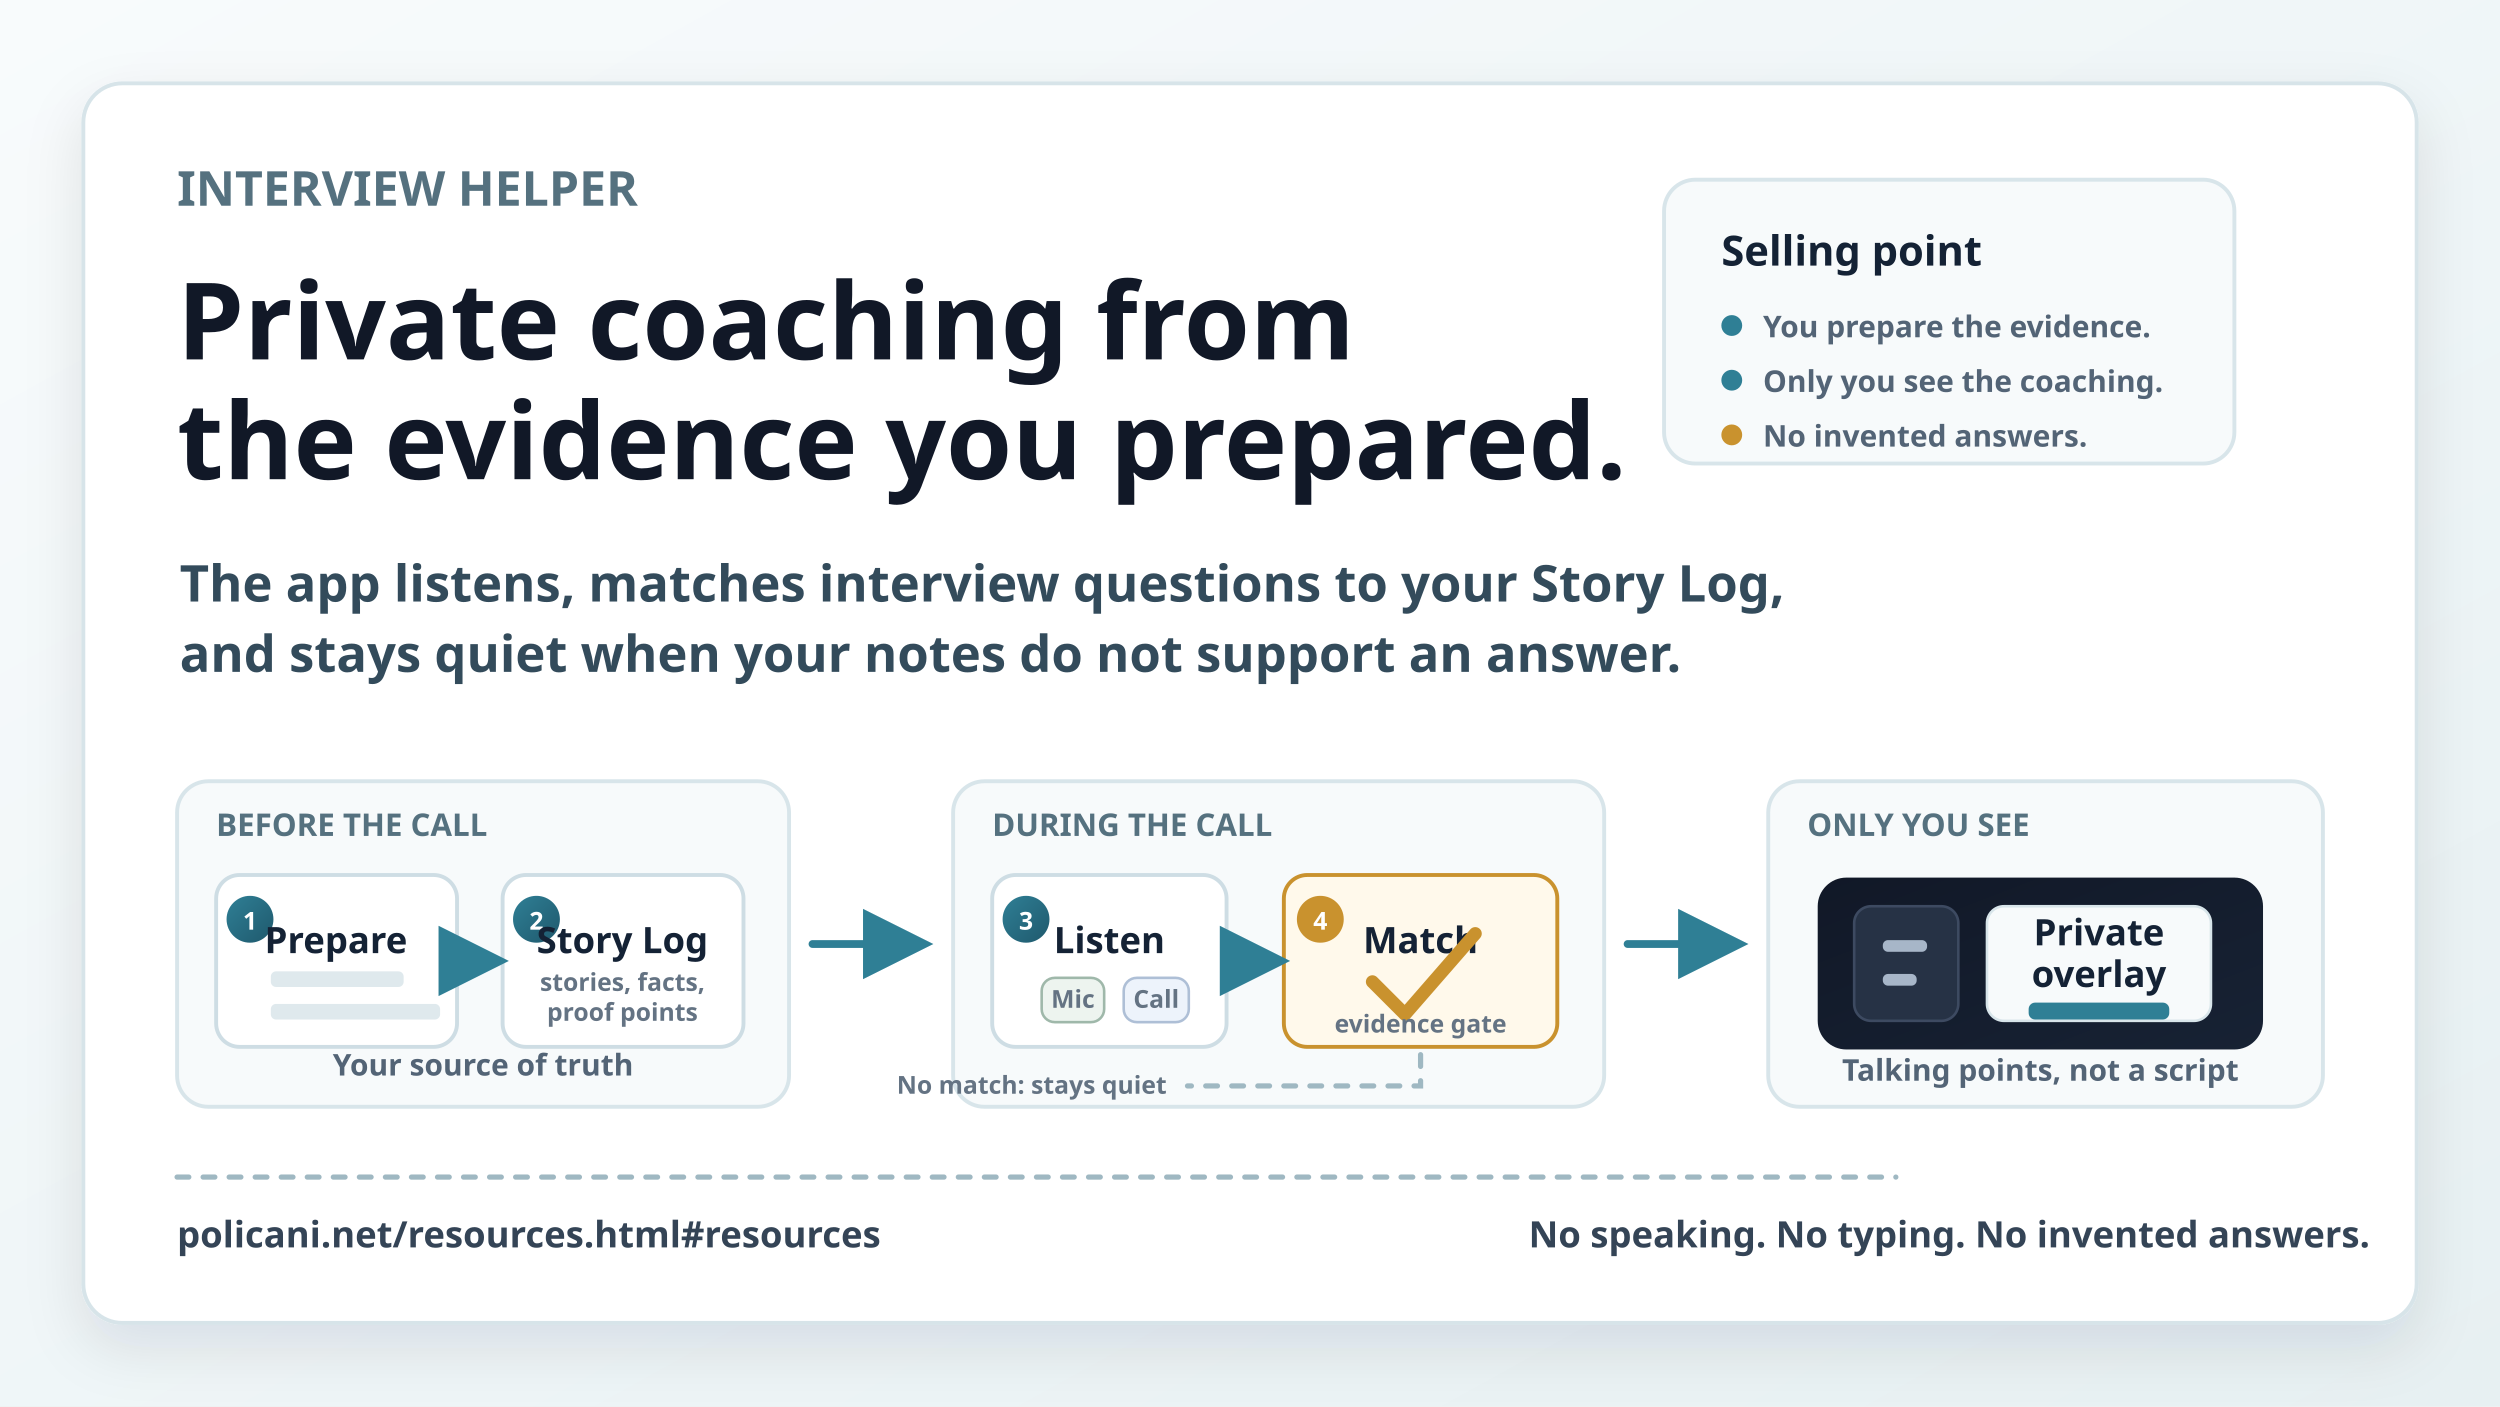
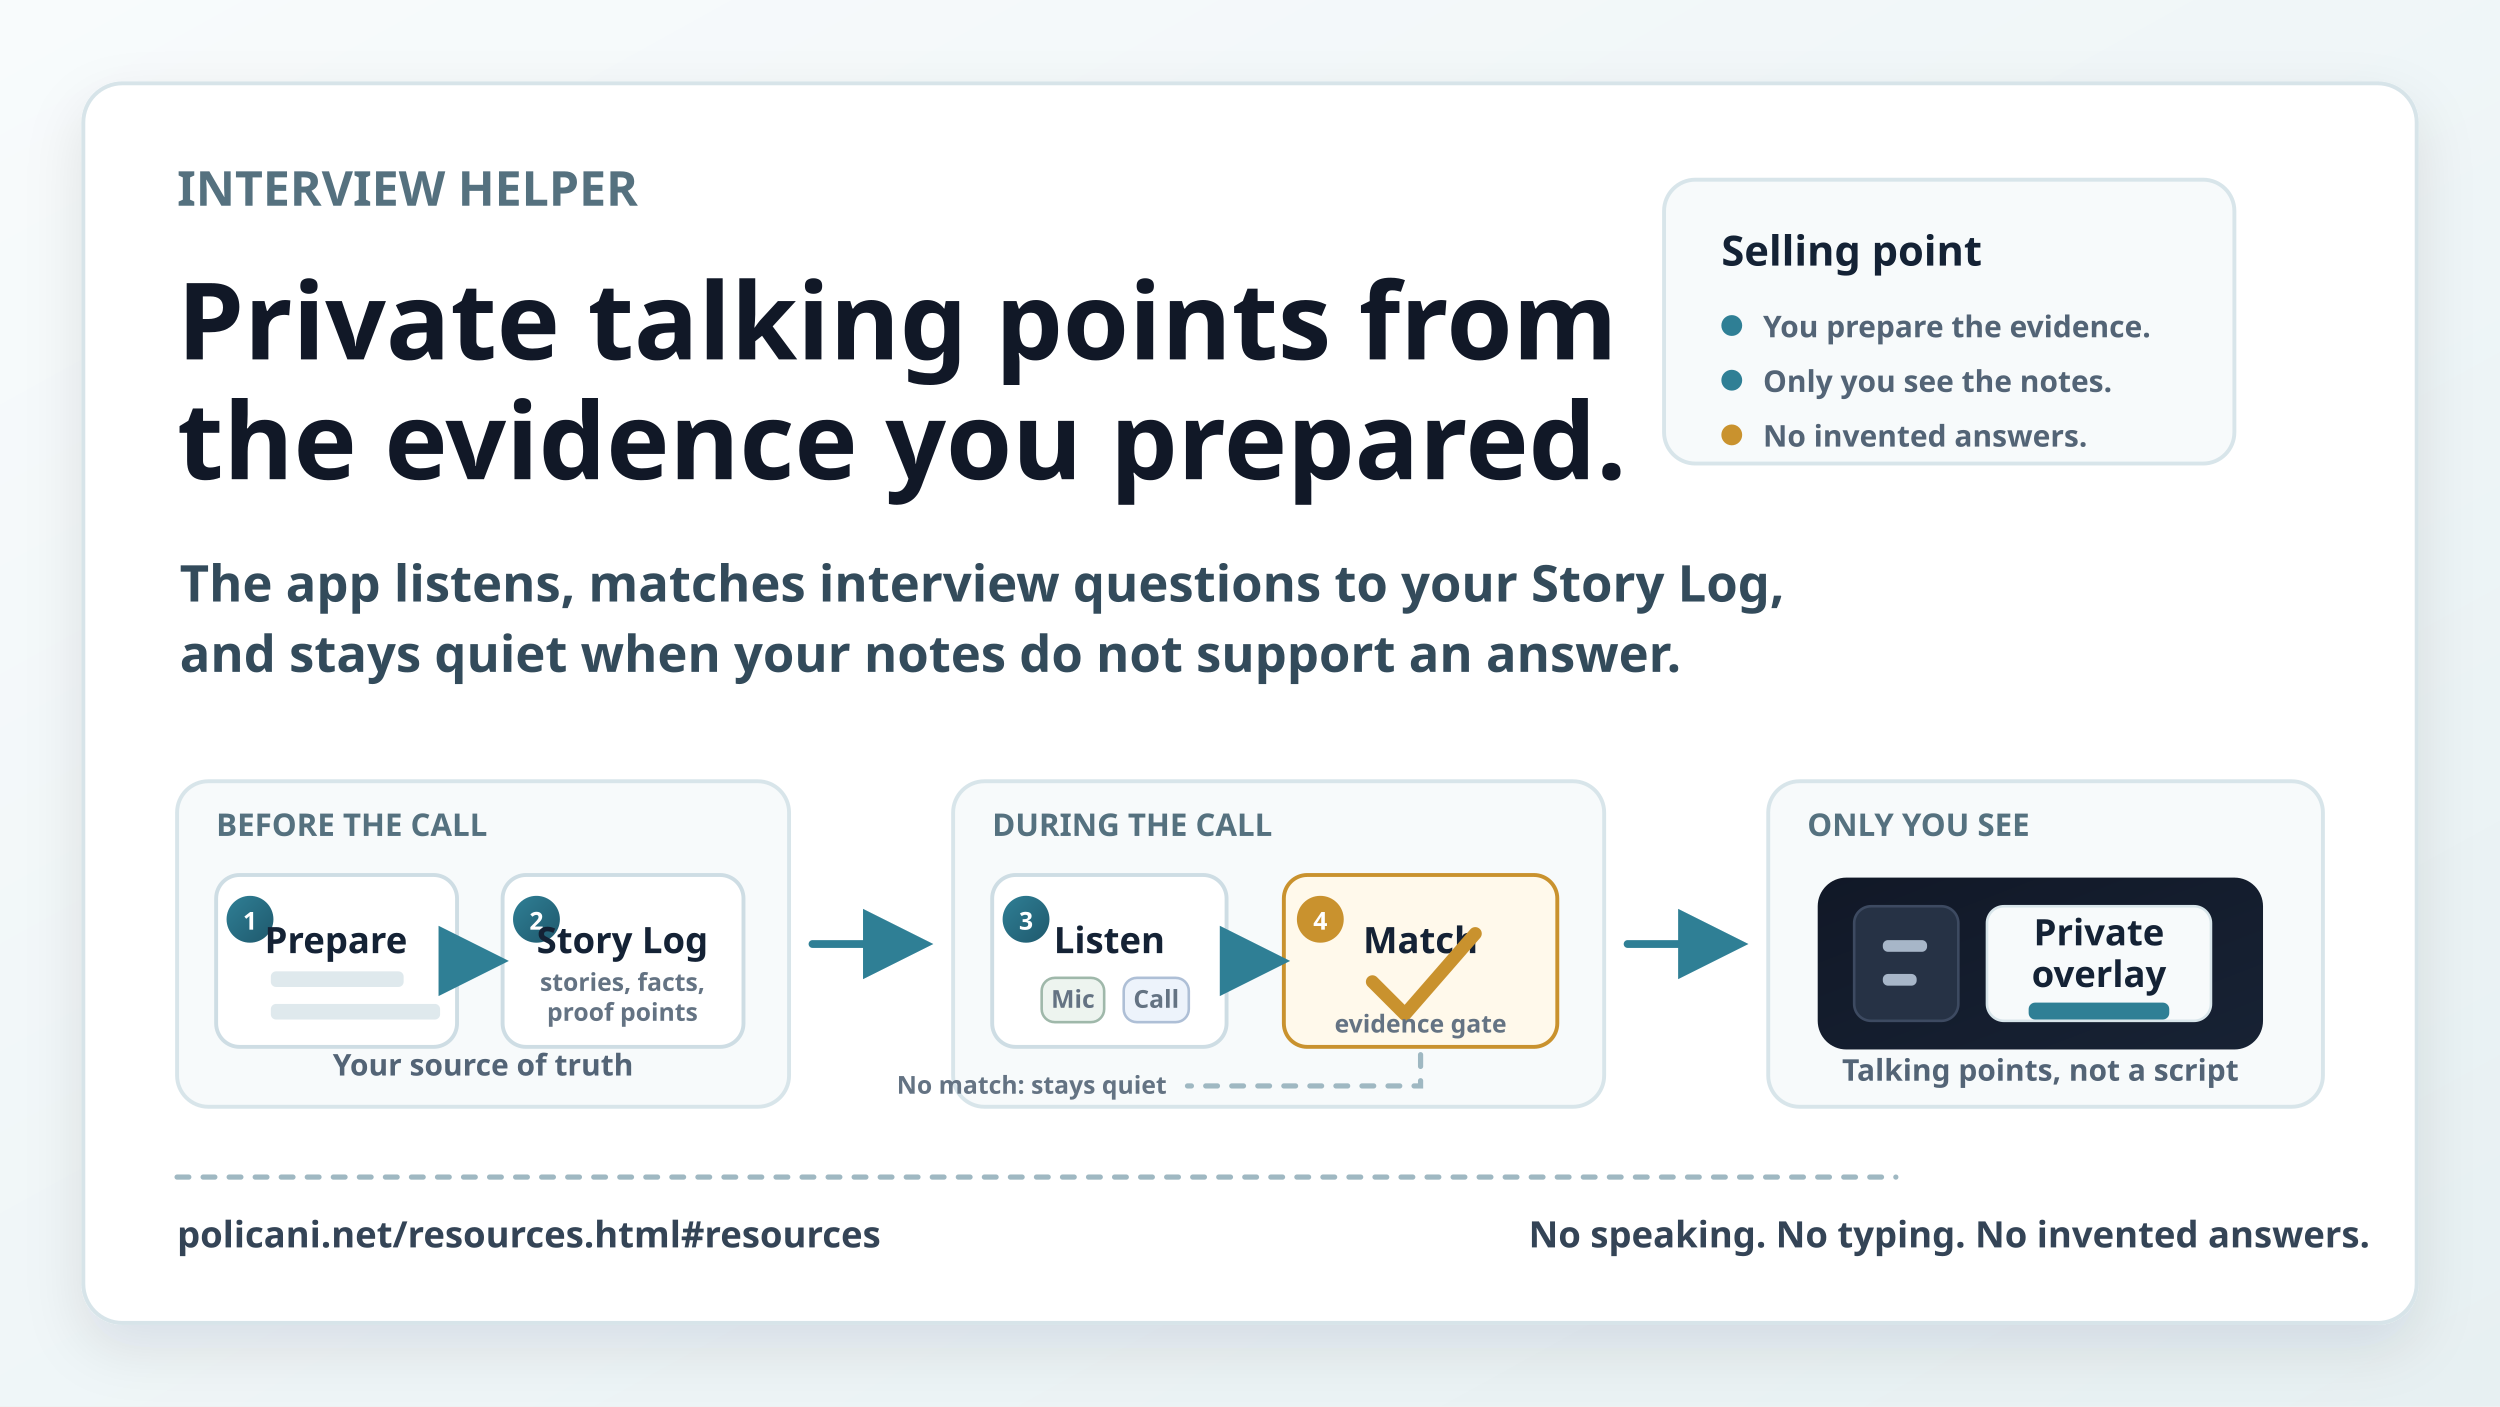
- <svg xmlns="http://www.w3.org/2000/svg" viewBox="0 0 1920 1080" role="img" aria-label="Interview Helper infographic: prepare evidence before the call, transcribe both sides during the call, match questions to prepared stories, and show private coaching only when evidence matches.">
+ <svg xmlns="http://www.w3.org/2000/svg" viewBox="0 0 1920 1080" role="img" aria-label="Interview Helper infographic: prepare evidence before the call, transcribe both sides during the call, match questions to prepared stories, and show private talking points only when evidence matches.">
  <defs>
    <linearGradient id="pageBg" x1="0" y1="0" x2="1" y2="1">
      <stop offset="0" stop-color="#f8fbfc" />
      <stop offset="0.58" stop-color="#eef5f7" />
      <stop offset="1" stop-color="#e7f0f2" />
    </linearGradient>
    <linearGradient id="teal" x1="0" y1="0" x2="1" y2="1">
      <stop offset="0" stop-color="#2f7f95" />
      <stop offset="1" stop-color="#1f596d" />
    </linearGradient>
    <linearGradient id="inkPanel" x1="0" y1="0" x2="1" y2="1">
      <stop offset="0" stop-color="#111827" />
      <stop offset="1" stop-color="#172234" />
    </linearGradient>
    <filter id="shadow" x="-8%" y="-12%" width="116%" height="124%">
      <feDropShadow dx="0" dy="18" stdDeviation="22" flood-color="#122034" flood-opacity="0.10" />
    </filter>
    <marker id="arrow" viewBox="0 0 10 10" refX="8" refY="5" markerWidth="9" markerHeight="9" orient="auto">
      <path d="M0 0 L10 5 L0 10 z" fill="#2f7f95" />
    </marker>
    <style>
      text{font-family:"Segoe UI Variable Text","Segoe UI",ui-sans-serif,system-ui,sans-serif;letter-spacing:0}
      .eyebrow{font-family:"Segoe UI Variable Small","Segoe UI",ui-sans-serif,system-ui,sans-serif;font-size:37px;font-weight:780;fill:#55717f}
      .title{font-family:"Segoe UI Variable Display","Segoe UI",ui-sans-serif,system-ui,sans-serif;font-size:82px;font-weight:780;fill:#111827}
      .subtitle{font-size:39px;font-weight:650;fill:#334b5b}
      .section{font-size:24px;font-weight:780;fill:#55717f}
      .label{font-size:32px;font-weight:760;fill:#142235}
      .nodeLabel{font-size:28px;font-weight:760;fill:#142235}
      .small{font-size:23px;font-weight:680;fill:#536476}
      .tiny{font-size:19px;font-weight:700;fill:#647383}
      .footer{font-size:28px;font-weight:760;fill:#344456}
      .reverse{fill:#ffffff}
      .node{fill:#ffffff;stroke:#cedde4;stroke-width:3}
      .lane{fill:#f7fafb;stroke:#d8e5ea;stroke-width:3}
      .gate{fill:#fff9eb;stroke:#c9922e;stroke-width:3}
      .quiet{fill:#fbfcfd;stroke:#ccd9df;stroke-width:3}
      .flow{fill:none;stroke:#2f7f95;stroke-width:6;stroke-linecap:round}
      .soft{fill:none;stroke:#9fb8c2;stroke-width:4;stroke-linecap:round;stroke-dasharray:9 11}
    </style>
  </defs>
  <rect width="1920" height="1080" fill="url(#pageBg)" />
  <rect x="64" y="64" width="1792" height="952" rx="30" fill="#ffffff" stroke="#d7e4e9" stroke-width="3" filter="url(#shadow)" />
  <text x="136" y="158" class="eyebrow">INTERVIEW HELPER</text>
-   <text x="136" y="276" class="title">Private coaching from</text>
+   <text x="136" y="276" class="title">Private talking points from</text>
  <text x="136" y="368" class="title">the evidence you prepared.</text>
  <text x="138" y="462" class="subtitle">The app listens, matches interview questions to your Story Log,</text>
  <text x="138" y="516" class="subtitle">and stays quiet when your notes do not support an answer.</text>
  <g transform="translate(1278 138)">
    <rect class="lane" x="0" y="0" width="438" height="218" rx="24" />
    <text x="44" y="66" class="label">Selling point</text>
    <circle cx="52" cy="112" r="8" fill="#2f7f95" />
    <text x="76" y="121" class="small">You prepare the evidence.</text>
    <circle cx="52" cy="154" r="8" fill="#2f7f95" />
-     <text x="76" y="163" class="small">Only you see the coaching.</text>
+     <text x="76" y="163" class="small">Only you see the notes.</text>
    <circle cx="52" cy="196" r="8" fill="#c9922e" />
    <text x="76" y="205" class="small">No invented answers.</text>
  </g>
  <g transform="translate(136 600)">
    <rect class="lane" x="0" y="0" width="470" height="250" rx="24" />
    <text x="30" y="42" class="section">BEFORE THE CALL</text>
    <rect class="node" x="30" y="72" width="185" height="132" rx="18" />
    <circle cx="56" cy="106" r="18" fill="url(#teal)" />
    <text x="56" y="114" text-anchor="middle" class="tiny reverse">1</text>
    <text x="122" y="132" text-anchor="middle" class="nodeLabel">Prepare</text>
    <rect x="72" y="146" width="102" height="12" rx="4" fill="#dfe9ed" />
    <rect x="72" y="171" width="130" height="12" rx="4" fill="#dfe9ed" />
    <rect class="node" x="250" y="72" width="185" height="132" rx="18" />
    <circle cx="276" cy="106" r="18" fill="url(#teal)" />
    <text x="276" y="114" text-anchor="middle" class="tiny reverse">2</text>
    <text x="342" y="132" text-anchor="middle" class="nodeLabel">Story Log</text>
    <text x="342" y="161" text-anchor="middle" class="tiny">stories, facts,</text>
    <text x="342" y="184" text-anchor="middle" class="tiny">proof points</text>
    <path class="flow" d="M215 138 H244" marker-end="url(#arrow)" />
    <text x="235" y="226" text-anchor="middle" class="small">Your source of truth</text>
    <path class="flow" d="M488 125 H570" marker-end="url(#arrow)" />
    <rect class="lane" x="596" y="0" width="500" height="250" rx="24" />
    <text x="626" y="42" class="section">DURING THE CALL</text>
    <rect class="node" x="626" y="72" width="180" height="132" rx="18" />
    <circle cx="652" cy="106" r="18" fill="url(#teal)" />
    <text x="652" y="114" text-anchor="middle" class="tiny reverse">3</text>
    <text x="716" y="132" text-anchor="middle" class="nodeLabel">Listen</text>
    <rect x="664" y="151" width="48" height="34" rx="10" fill="#edf4ef" stroke="#9fb8aa" stroke-width="2" />
    <text x="688" y="174" text-anchor="middle" class="tiny">Mic</text>
    <rect x="727" y="151" width="50" height="34" rx="10" fill="#edf3fb" stroke="#aebfd6" stroke-width="2" />
    <text x="752" y="174" text-anchor="middle" class="tiny">Call</text>
    <rect class="gate" x="850" y="72" width="210" height="132" rx="18" />
    <circle cx="878" cy="106" r="18" fill="#c9922e" />
    <text x="878" y="114" text-anchor="middle" class="tiny reverse">4</text>
    <text x="955" y="132" text-anchor="middle" class="nodeLabel">Match</text>
    <path d="M918 154 l25 25 l54 -62" fill="none" stroke="#c9922e" stroke-width="10" stroke-linecap="round" stroke-linejoin="round" />
    <text x="955" y="193" text-anchor="middle" class="tiny">evidence gate</text>
    <path class="flow" d="M806 138 H844" marker-end="url(#arrow)" />
    <path class="soft" d="M955 210 V234 H776" />
    <text x="760" y="240" text-anchor="end" class="tiny">No match: stays quiet</text>
    <path class="flow" d="M1114 125 H1196" marker-end="url(#arrow)" />
    <rect class="lane" x="1222" y="0" width="426" height="250" rx="24" />
    <text x="1252" y="42" class="section">ONLY YOU SEE</text>
    <rect x="1260" y="74" width="342" height="132" rx="22" fill="url(#inkPanel)" />
    <rect x="1288" y="96" width="80" height="88" rx="13" fill="#263245" stroke="#3d4a61" stroke-width="2" />
    <rect x="1390" y="96" width="172" height="88" rx="13" fill="#f7fafb" stroke="#d8e5ea" stroke-width="2" />
    <text x="1476" y="126" text-anchor="middle" class="nodeLabel">Private</text>
    <text x="1476" y="158" text-anchor="middle" class="nodeLabel">overlay</text>
    <rect x="1422" y="170" width="108" height="13" rx="5" fill="#2f7f95" />
    <rect x="1310" y="122" width="34" height="9" rx="4" fill="#a7b6c8" />
    <rect x="1310" y="148" width="26" height="9" rx="4" fill="#a7b6c8" />
    <text x="1431" y="230" text-anchor="middle" class="small">Talking points, not a script</text>
  </g>
  <g transform="translate(136 904)">
    <line x1="0" y1="0" x2="1320" y2="0" class="soft" />
    <text x="0" y="54" class="footer">policani.net/resources.html#resources</text>
    <text x="1038" y="54" class="footer">No speaking. No typing. No invented answers.</text>
  </g>
</svg>
